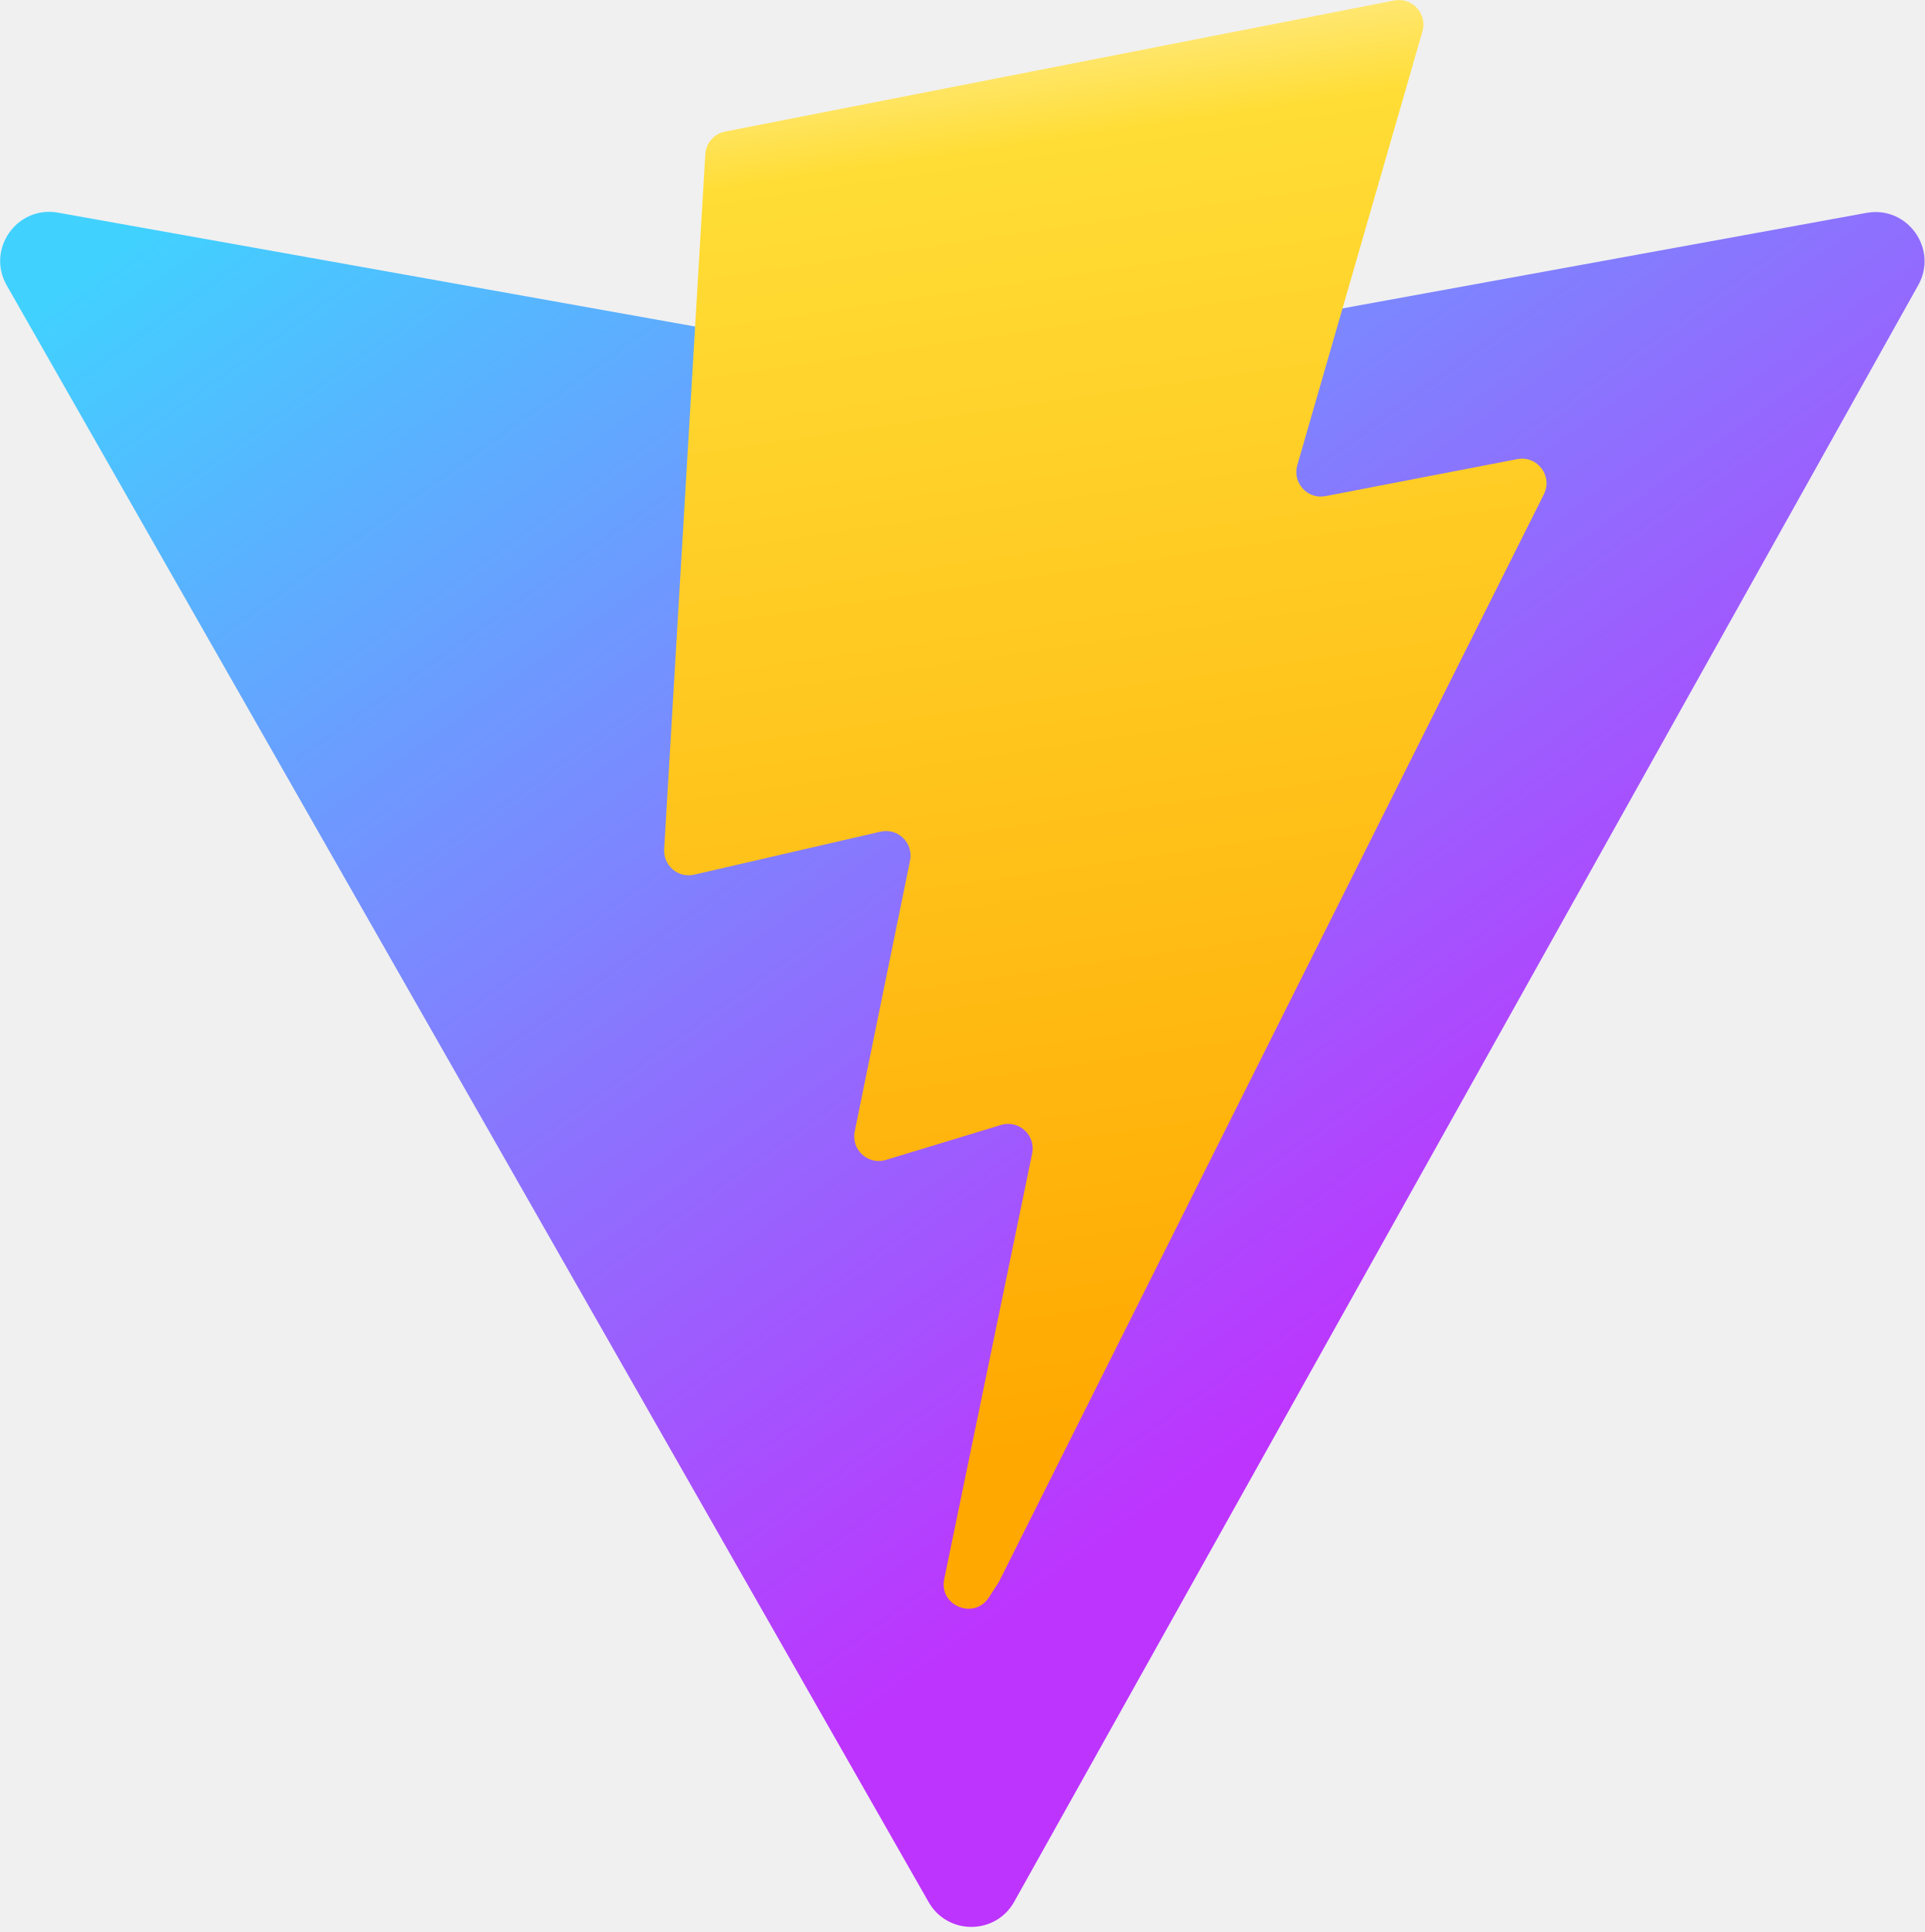
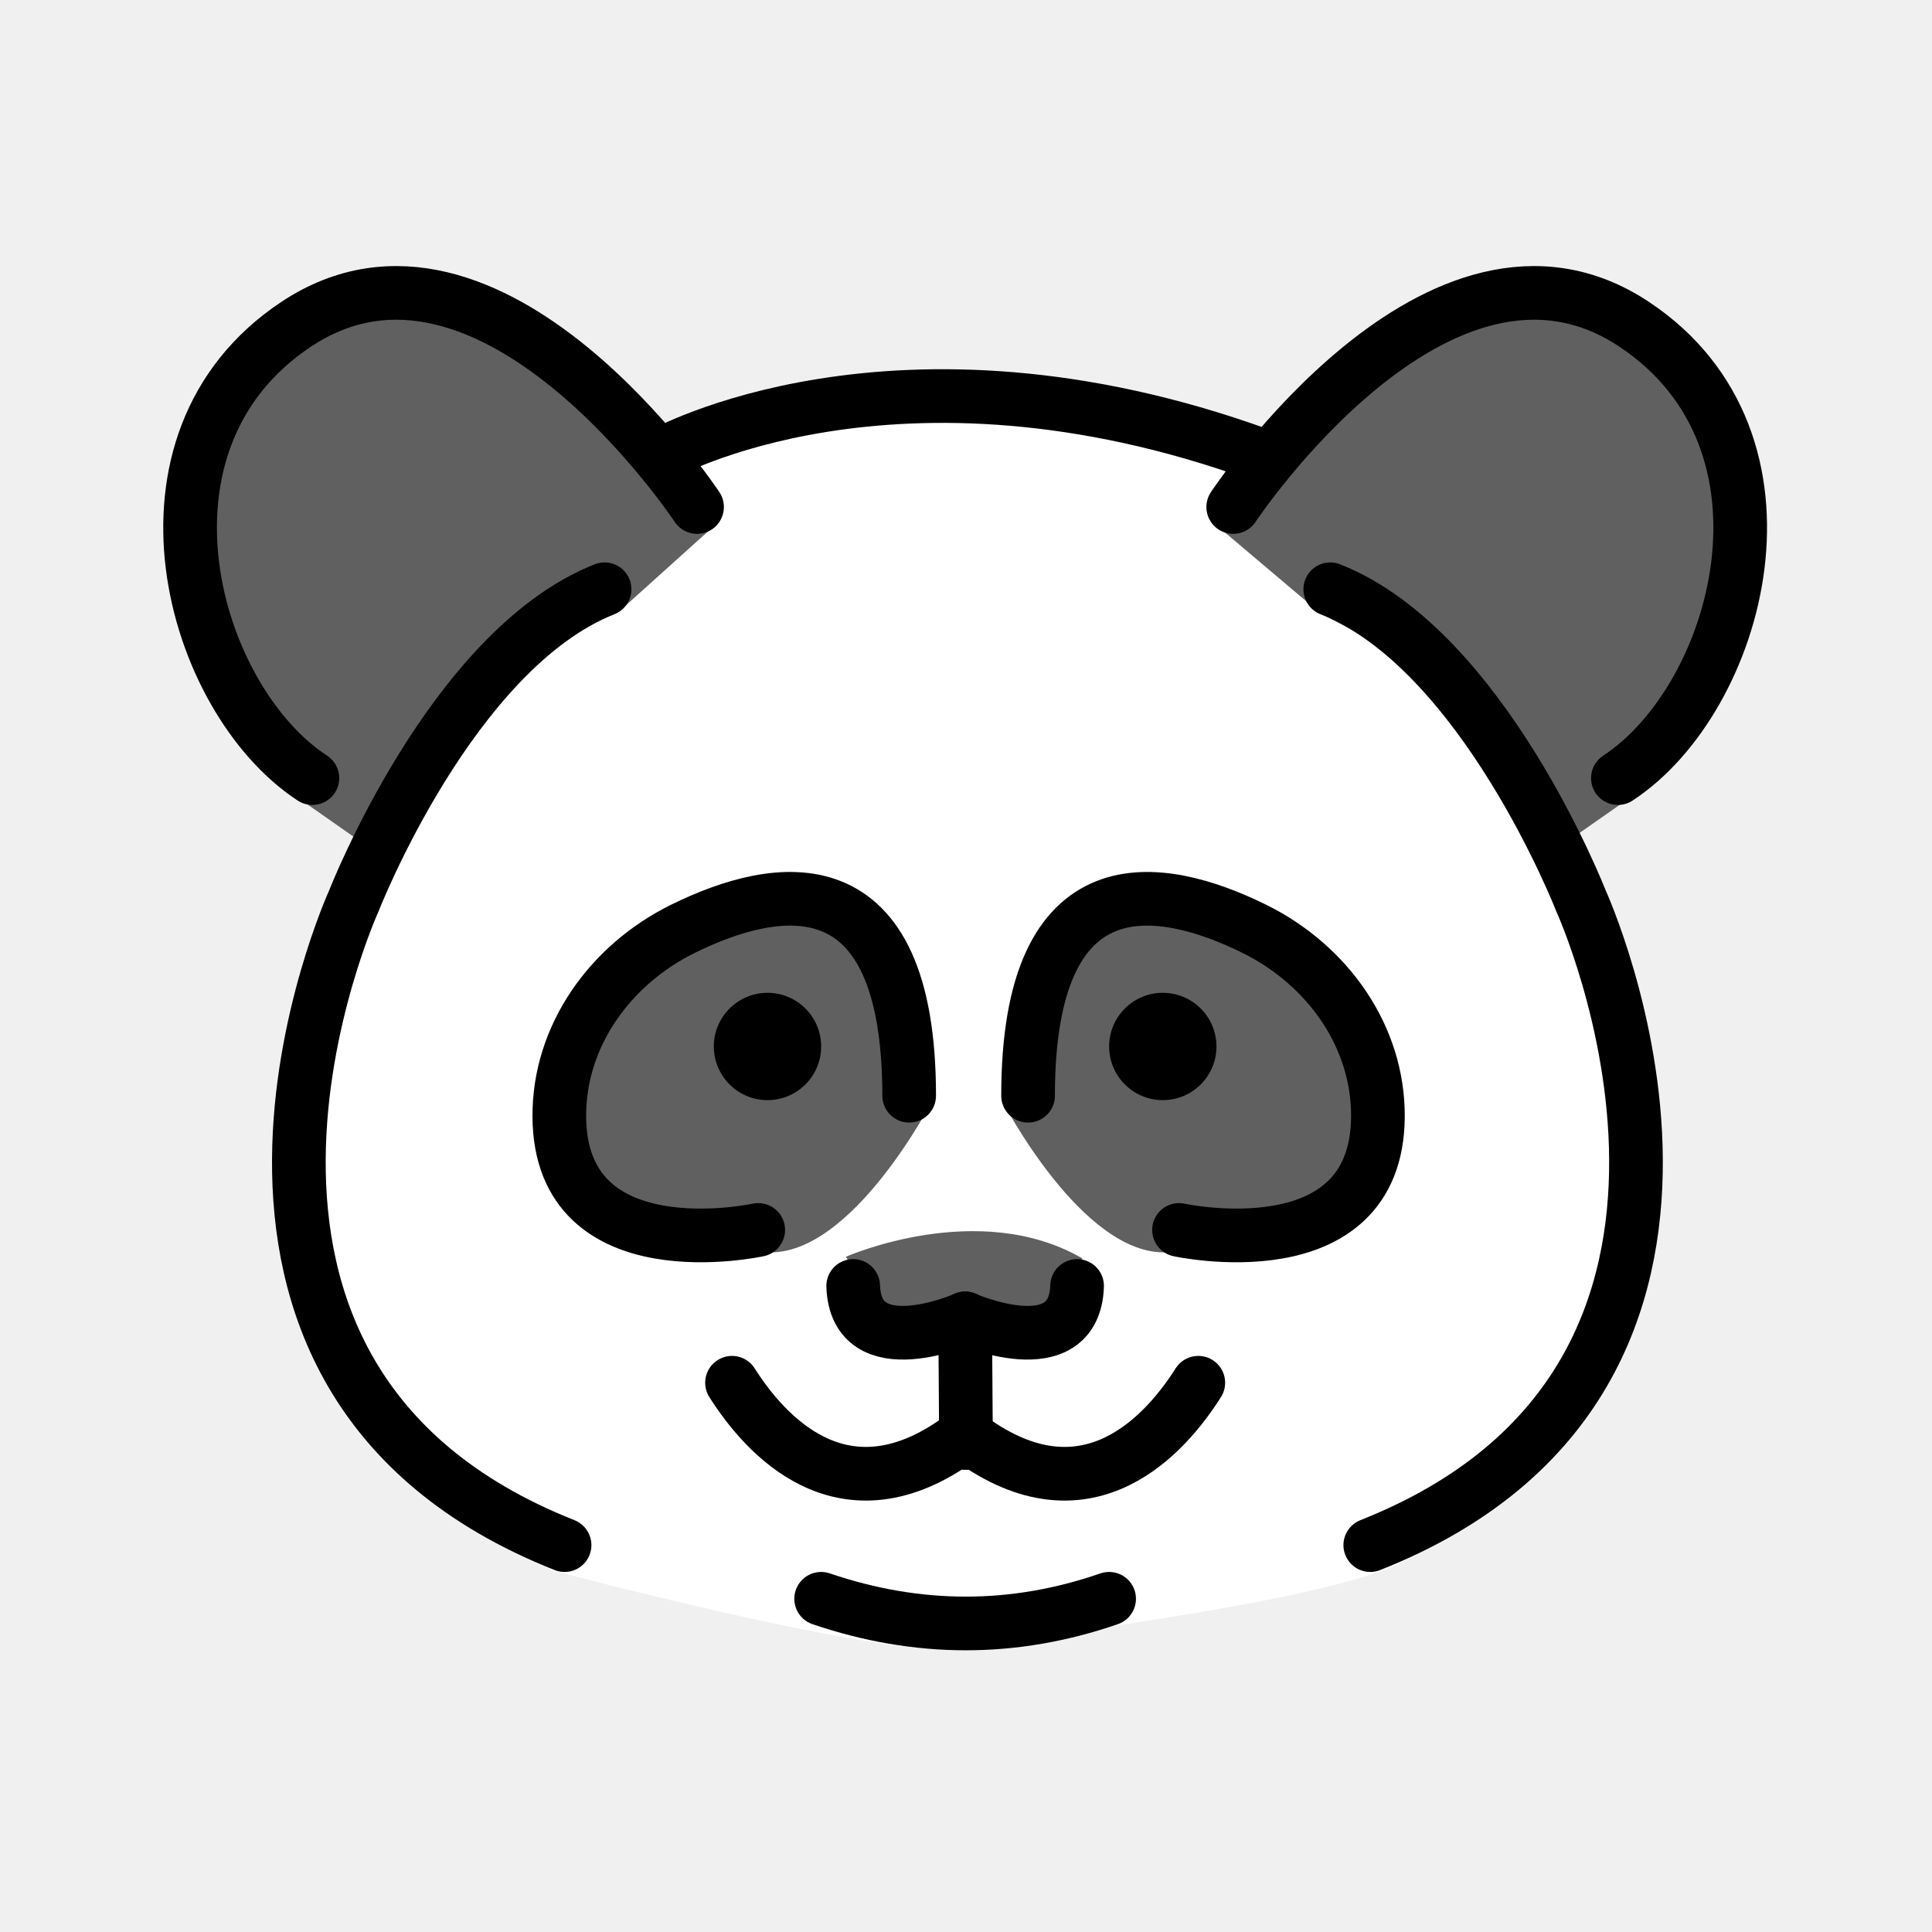
- <svg xmlns="http://www.w3.org/2000/svg" aria-hidden="true" role="img" class="iconify iconify--logos" width="31.88" height="32" preserveAspectRatio="xMidYMid meet" viewBox="0 0 256 257">
-   <defs>
-     <linearGradient id="IconifyId1813088fe1fbc01fb466" x1="-.828%" x2="57.636%" y1="7.652%" y2="78.411%">
-       <stop offset="0%" stop-color="#41D1FF" />
-       <stop offset="100%" stop-color="#BD34FE" />
-     </linearGradient>
-     <linearGradient id="IconifyId1813088fe1fbc01fb467" x1="43.376%" x2="50.316%" y1="2.242%" y2="89.03%">
-       <stop offset="0%" stop-color="#FFEA83" />
-       <stop offset="8.333%" stop-color="#FFDD35" />
-       <stop offset="100%" stop-color="#FFA800" />
-     </linearGradient>
-   </defs>
-   <path fill="url(#IconifyId1813088fe1fbc01fb466)" d="M255.153 37.938L134.897 252.976c-2.483 4.44-8.862 4.466-11.382.048L.875 37.958c-2.746-4.814 1.371-10.646 6.827-9.67l120.385 21.517a6.537 6.537 0 0 0 2.322-.004l117.867-21.483c5.438-.991 9.574 4.796 6.877 9.62Z" />
-   <path fill="url(#IconifyId1813088fe1fbc01fb467)" d="M185.432.063L96.44 17.501a3.268 3.268 0 0 0-2.634 3.014l-5.474 92.456a3.268 3.268 0 0 0 3.997 3.378l24.777-5.718c2.318-.535 4.413 1.507 3.936 3.838l-7.361 36.047c-.495 2.426 1.782 4.5 4.151 3.78l15.304-4.649c2.372-.72 4.652 1.36 4.15 3.788l-11.698 56.621c-.732 3.542 3.979 5.473 5.943 2.437l1.313-2.028l72.516-144.72c1.215-2.423-.88-5.186-3.54-4.672l-25.505 4.922c-2.396.462-4.435-1.77-3.759-4.114l16.646-57.705c.677-2.35-1.37-4.583-3.769-4.113Z" />
+ <svg xmlns="http://www.w3.org/2000/svg" width="800px" height="800px" viewBox="0 0 72 72" id="emoji" fill="#000000">
+   <g id="SVGRepo_bgCarrier" stroke-width="0" />
+   <g id="SVGRepo_tracerCarrier" stroke-linecap="round" stroke-linejoin="round" />
+   <g id="SVGRepo_iconCarrier">
+     <g id="color">
+       <path fill="#FFFFFF" stroke="none" d="M35.797,14.76l-11.163,1.409l-4.129,5l-5.417,7.829L11.138,38.999l0.46,8.397 c0,0,0.61,5.481,4.425,7.252s4.482,3.854,4.482,3.854S33.246,61.919,36,61.419s14.421-1.833,16.588-3.417 c2.167-1.583,4.833-4.232,4.833-4.232l3.547-7.888l-0.986-9.267l-2.894-10.28c0,0-5.25-5.925-5.5-6.379 s-6.167-3.527-6.167-3.527L35.797,14.76z" />
+       <path fill="#606060" stroke="none" d="M26.629,19.585l-3.333,3l-5.5,2.708l-4.042,6.292l-3.333-2.333l-4-9.333 c0,0,1.833-5.667,2.333-6.167s5-3,5-3l5.167,1.167L26.629,19.585z" />
+       <path fill="#606060" stroke="none" d="M45.296,19.544l3.894,3.293l5.856,3.123l3.042,5.625l3.333-2.333l4-9.333 c0,0-1.833-5.667-2.333-6.167s-5-3-5-3l-5.167,1.167L45.296,19.544z" />
+       <path fill="#606060" stroke="none" d="M34.754,41.002c0,0-3,5.833-6.167,5.667c-3.167-0.167-6.417-1.417-6.417-1.417l-1.667-4.083 l1.5-3.333l2.333-2.5l3.083-1.333l4-0.083l1.417,1.417L34.754,41.002z" />
+       <path fill="#606060" stroke="none" d="M37.338,41.002c0,0,3,5.833,6.167,5.667c3.167-0.167,6.417-1.417,6.417-1.417l1.667-4.083 l-1.5-3.333l-2.333-2.5l-3.083-1.333l-4-0.083l-1.417,1.417L37.338,41.002z" />
+       <path fill="#606060" stroke="none" d="M31.525,46.836c0,0,4.938-2.188,8.812,0.062l-0.75,2.438l-6.312,0.5L31.525,46.836z" />
+     </g>
+     <g id="hair" />
+     <g id="skin" />
+     <g id="skin-shadow" />
+     <g id="line">
+       <circle cx="28.602" cy="38.999" r="2" fill="#000000" stroke="none" />
+       <path fill="none" stroke="#000000" stroke-linecap="round" stroke-linejoin="round" stroke-miterlimit="10" stroke-width="2" d="M35.968,49.135c0,0-4.071,1.797-4.172-1.211" />
+       <path fill="none" stroke="#000000" stroke-linecap="round" stroke-linejoin="round" stroke-miterlimit="10" stroke-width="2" d="M25.977,18.895c0,0-7.688-11.625-14.938-6.812c-6.601,4.382-3.911,13.958,0.603,16.915" />
+       <path fill="none" stroke="#000000" stroke-linecap="round" stroke-linejoin="round" stroke-miterlimit="10" stroke-width="2" d="M21.04,57.582c-15.938-6.312-7.851-24.013-7.851-24.013s3.645-9.359,9.342-11.609" />
+       <path fill="none" stroke="#000000" stroke-linecap="round" stroke-linejoin="round" stroke-miterlimit="10" stroke-width="2" d="M51.066,57.582c15.938-6.312,7.851-24.013,7.851-24.013s-3.645-9.359-9.342-11.609" />
+       <circle cx="43.334" cy="38.999" r="2" fill="#000000" stroke="none" />
+       <path fill="none" stroke="#000000" stroke-linecap="round" stroke-linejoin="round" stroke-miterlimit="10" stroke-width="2" d="M44.657,51.531c-1.219,1.924-4.054,5.119-8.26,2.239h-0.857c-4.205,2.88-7.04-0.315-8.26-2.239" />
+       <path fill="none" stroke="#000000" stroke-linecap="round" stroke-linejoin="round" stroke-miterlimit="10" stroke-width="2" d="M35.968,49.135c0,0,4.071,1.797,4.172-1.211" />
+       <path fill="none" stroke="#000000" stroke-linecap="round" stroke-linejoin="round" stroke-miterlimit="10" stroke-width="2" d="M45.959,18.895c0,0,7.688-11.625,14.938-6.812c6.601,4.382,3.911,13.958-0.603,16.915" />
+       <path fill="none" stroke="#000000" stroke-linecap="round" stroke-linejoin="round" stroke-miterlimit="10" stroke-width="2" d="M24.634,16.951c0,0,8.71-4.93,22.326,0" />
+       <path fill="none" stroke="#000000" stroke-linecap="round" stroke-linejoin="round" stroke-miterlimit="10" stroke-width="2" d="M30.602,59.582c3.591,1.221,7.169,1.231,10.732,0" />
+       <line x1="35.968" x2="36" y1="49.135" y2="53.77" fill="none" stroke="#000000" stroke-linecap="round" stroke-linejoin="round" stroke-miterlimit="10" stroke-width="2" />
+       <path fill="none" stroke="#000000" stroke-linecap="round" stroke-linejoin="round" stroke-miterlimit="10" stroke-width="2" d="M43.938,45.836c0,0,7.369,1.613,7.413-4.207c0.023-3.021-1.897-5.679-4.607-7.015 c-3.522-1.735-8.431-2.576-8.431,6.221" />
+       <path fill="none" stroke="#000000" stroke-linecap="round" stroke-linejoin="round" stroke-miterlimit="10" stroke-width="2" d="M28.257,45.836c0,0-7.369,1.613-7.413-4.207c-0.023-3.021,1.897-5.679,4.607-7.015 c3.522-1.735,8.431-2.576,8.431,6.221" />
+     </g>
+   </g>
</svg>
